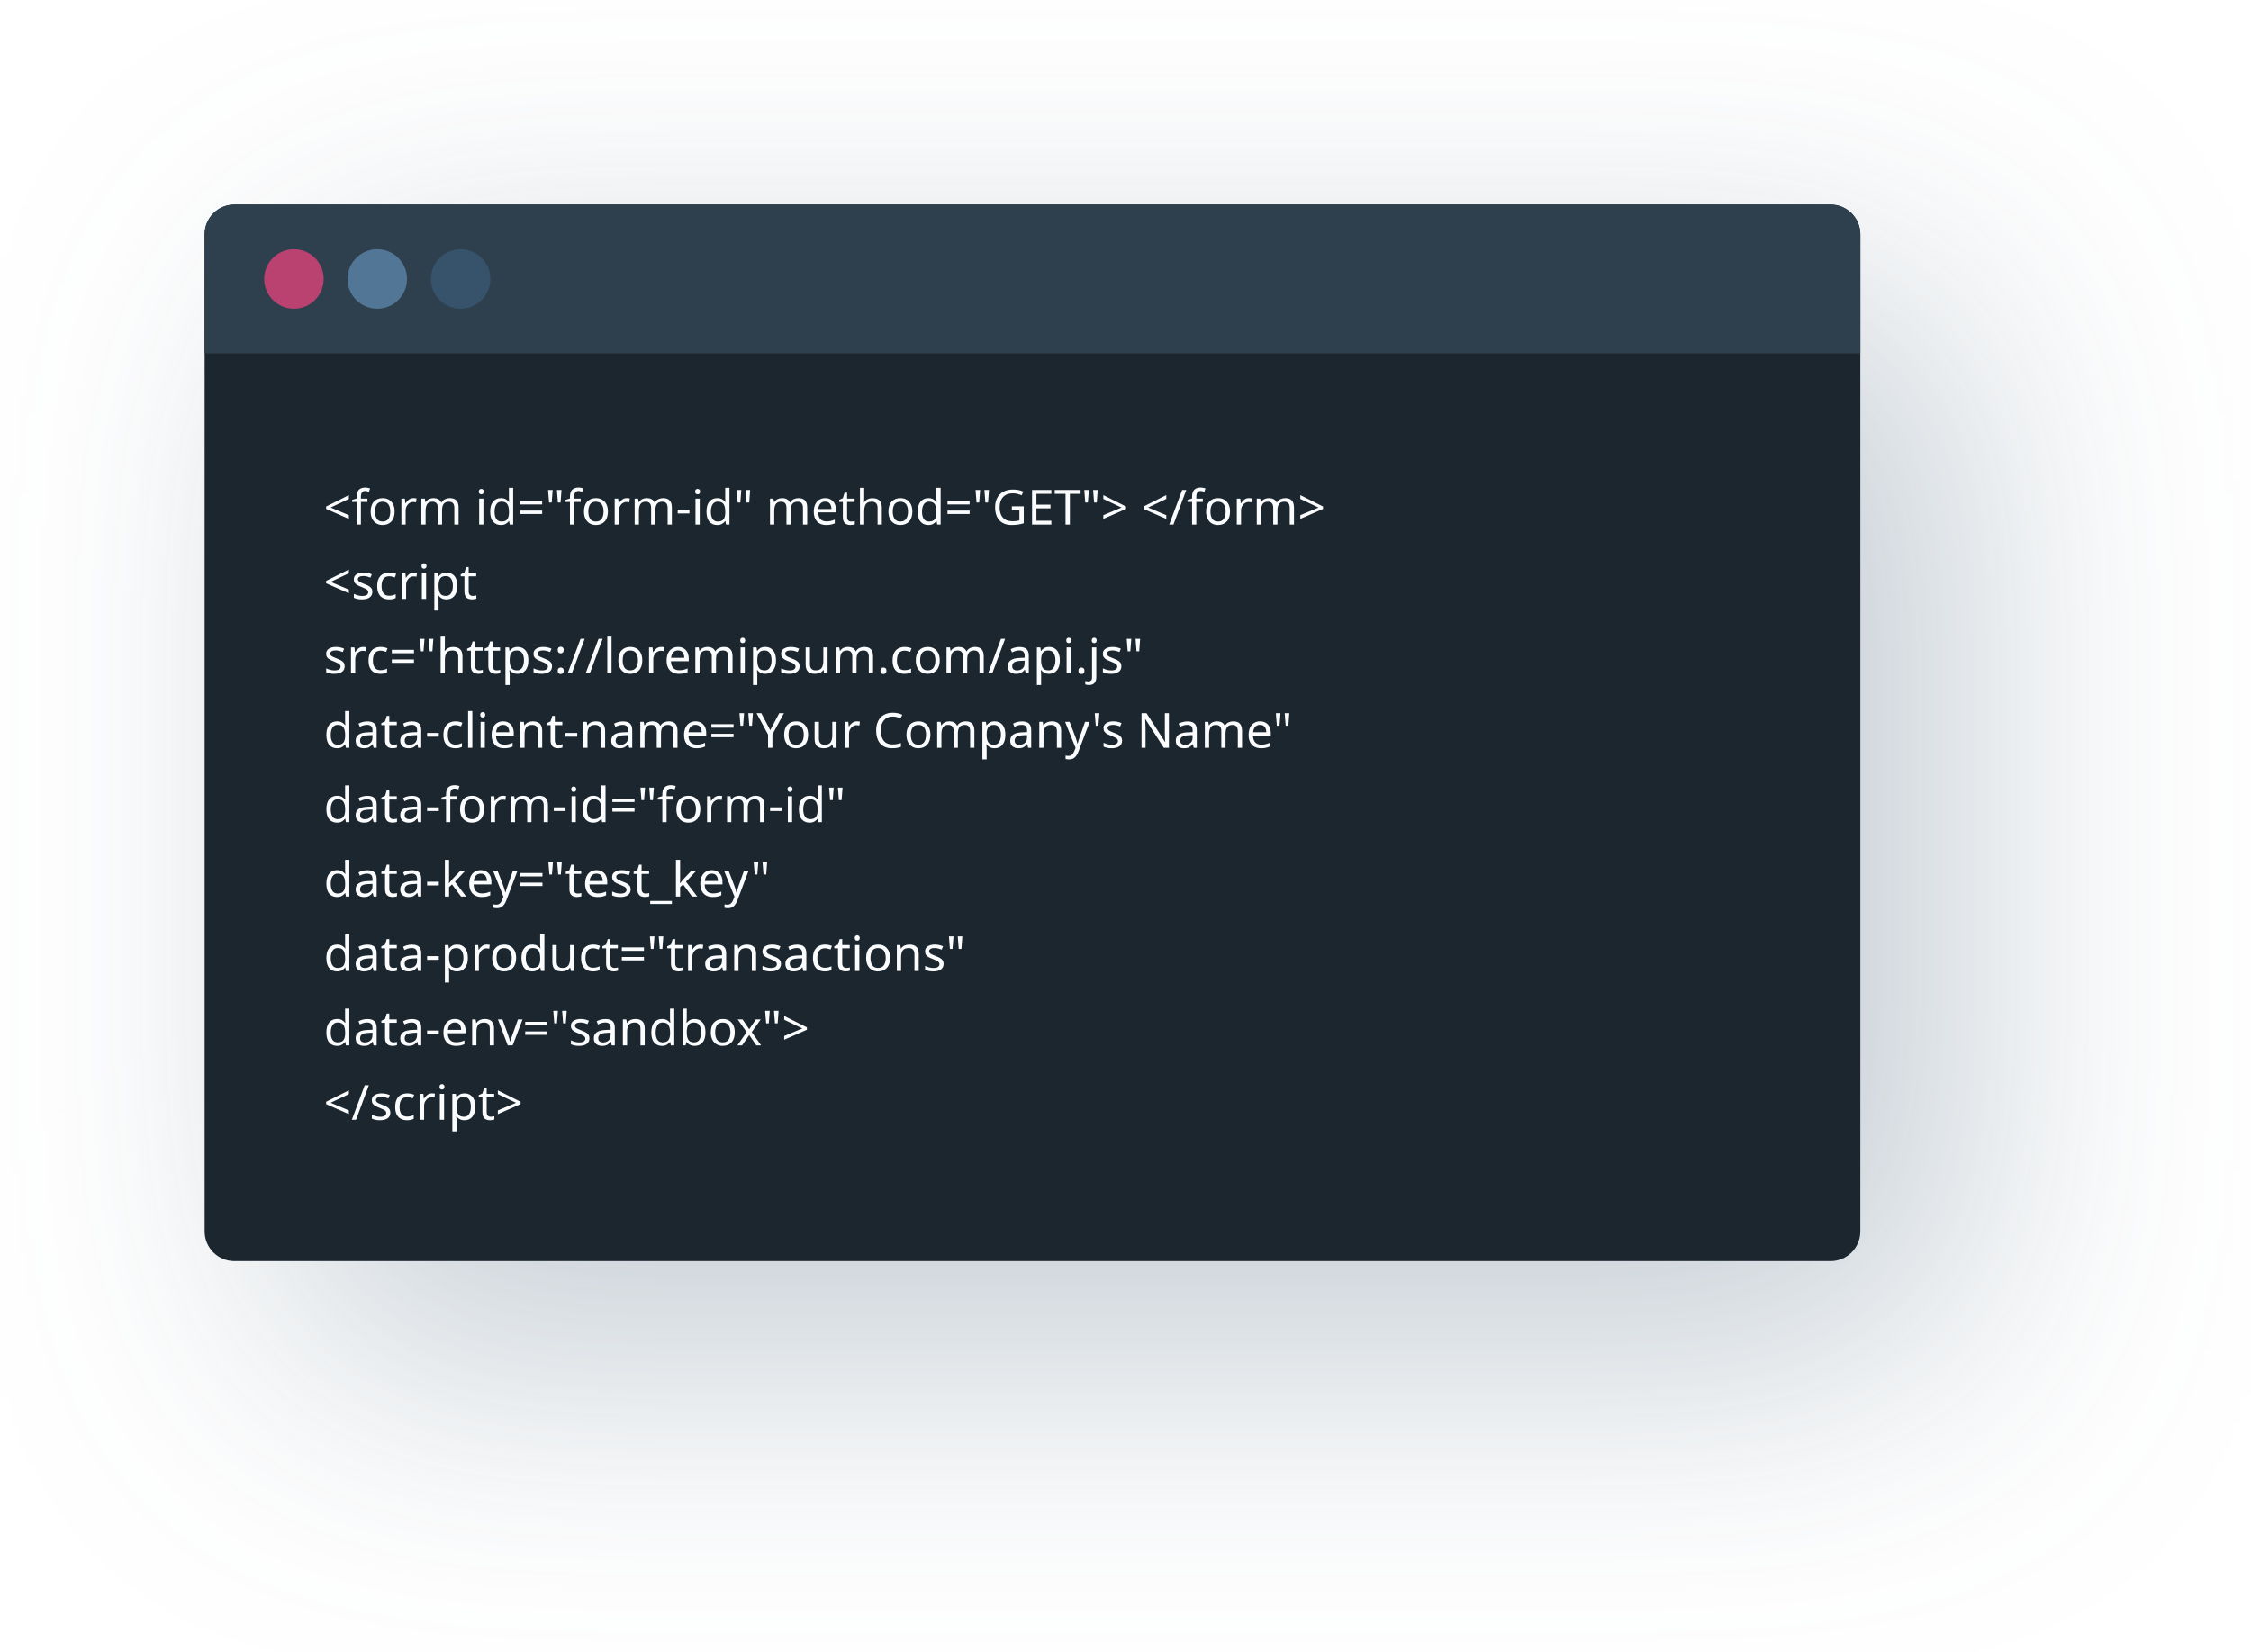
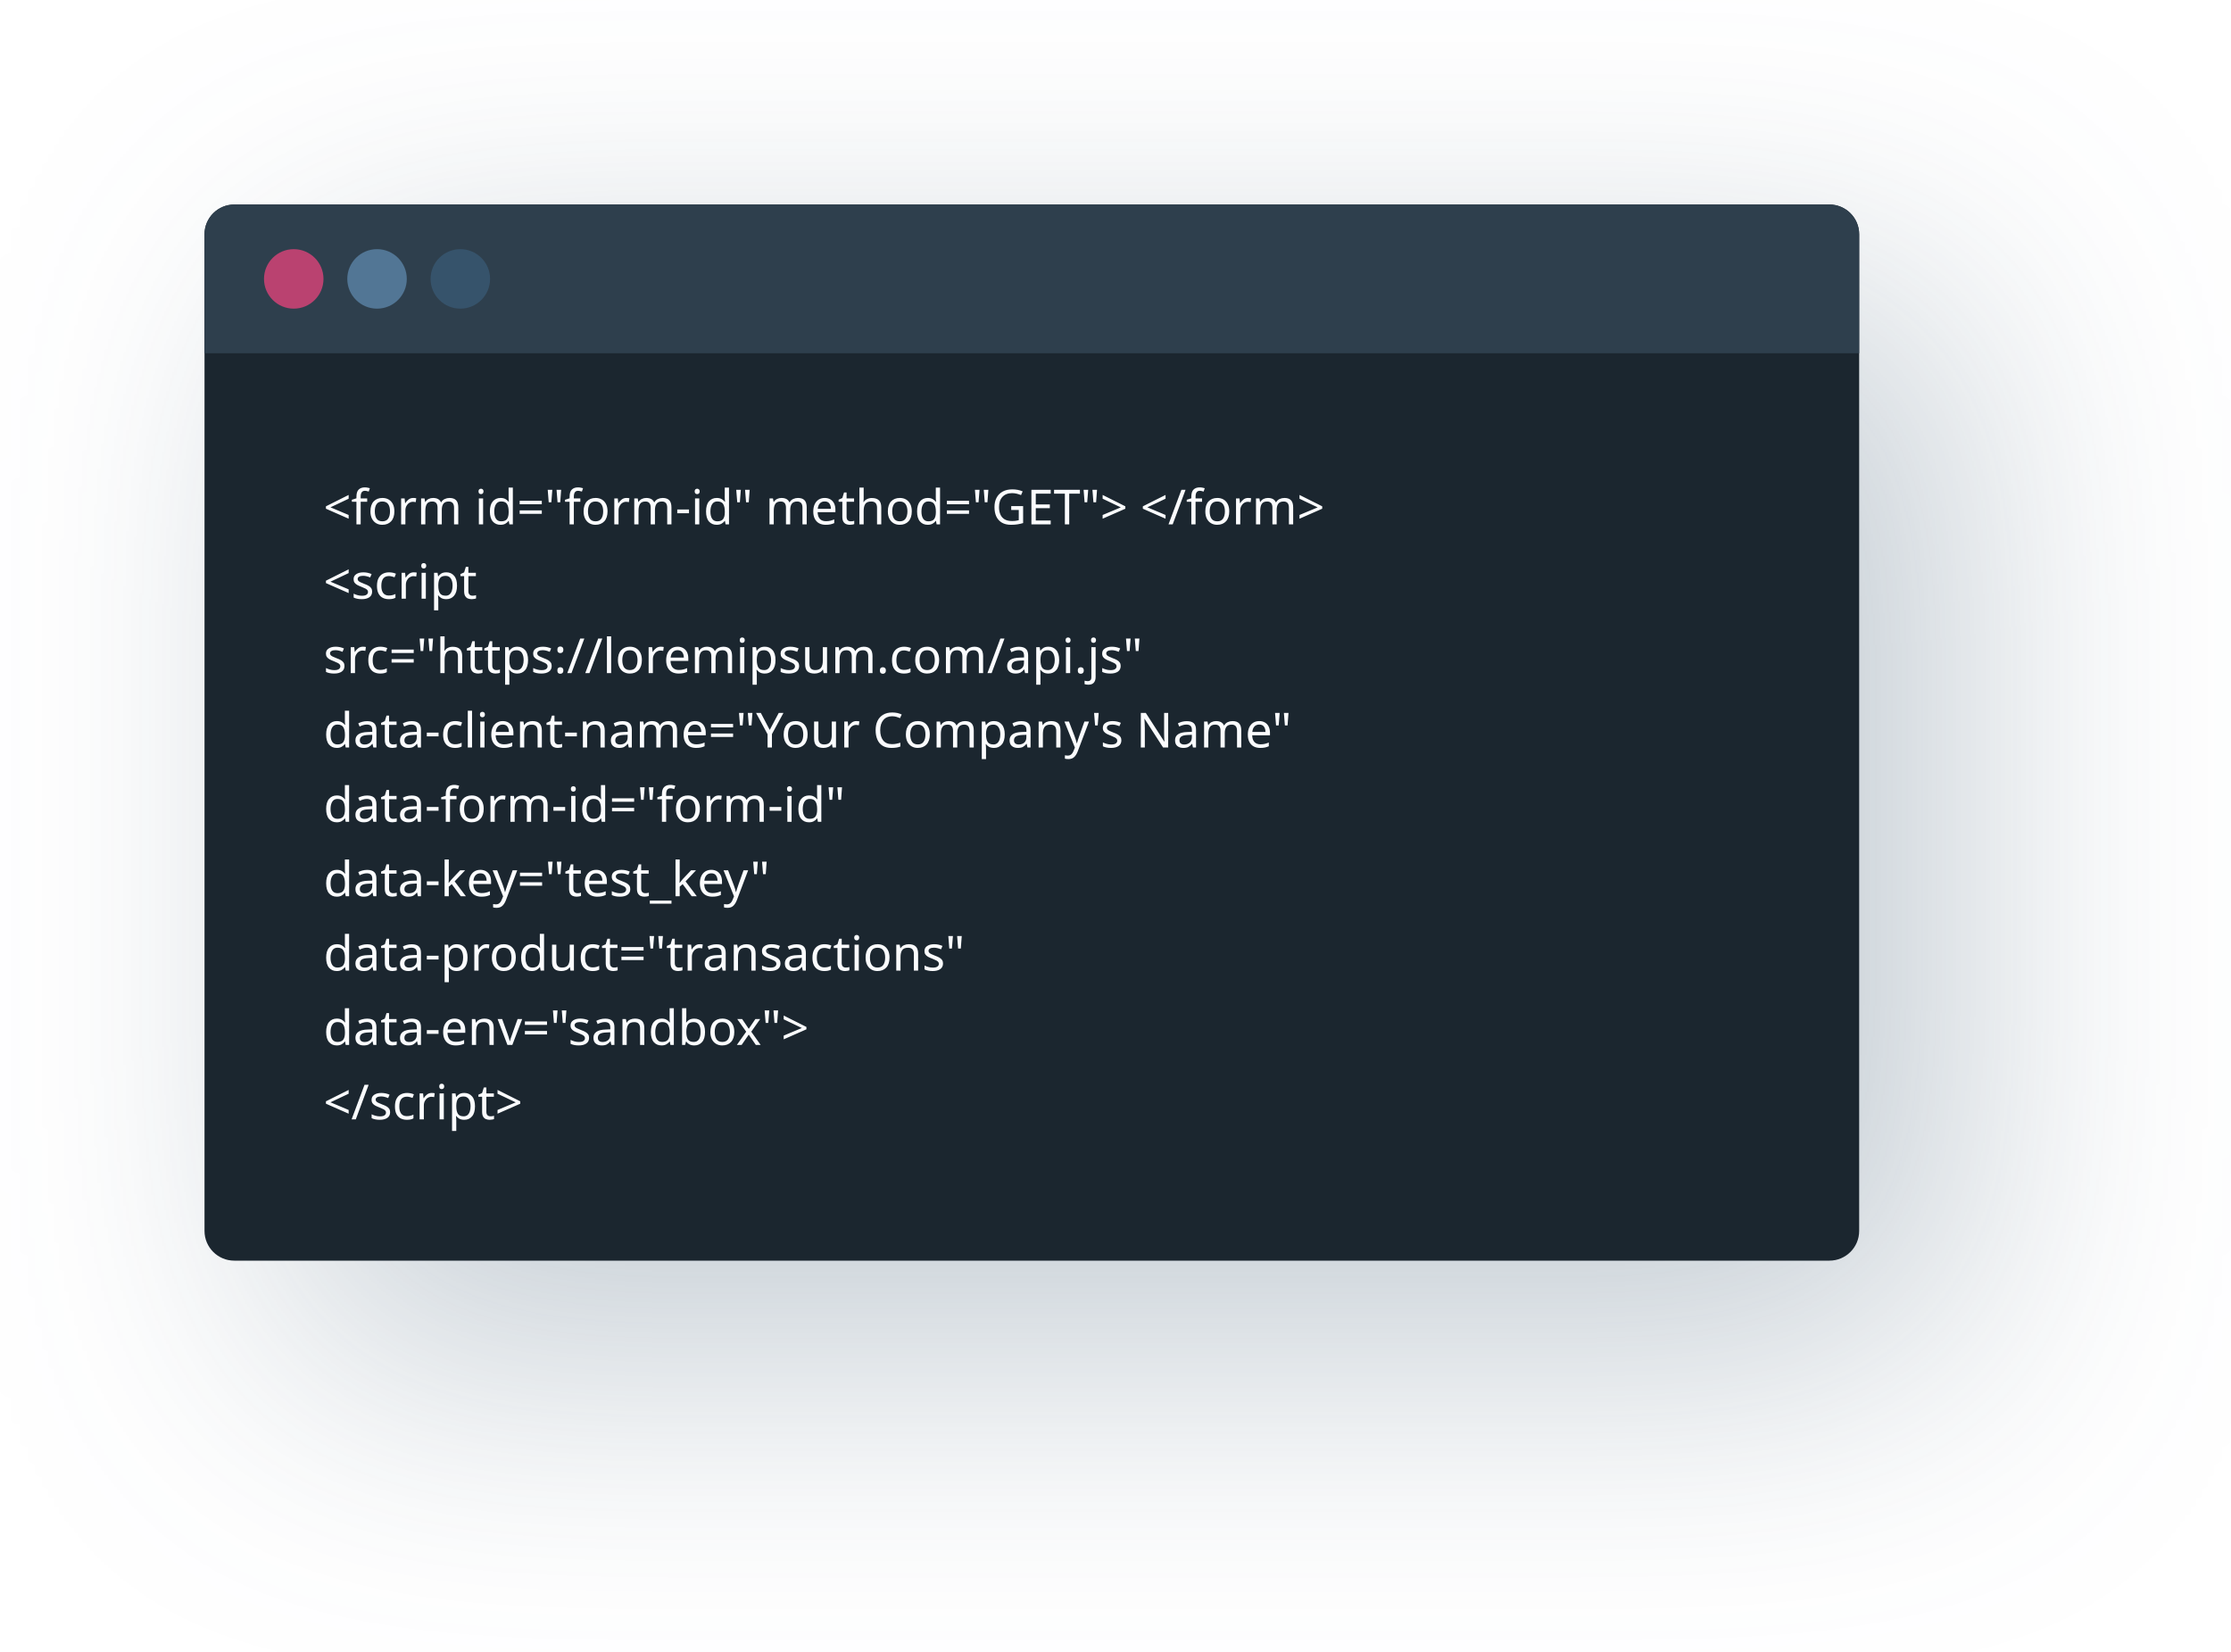
- <svg xmlns="http://www.w3.org/2000/svg" xmlns:xlink="http://www.w3.org/1999/xlink" width="605" height="444">
+ <svg xmlns="http://www.w3.org/2000/svg" xmlns:xlink="http://www.w3.org/1999/xlink" width="600" height="444">
  <defs>
    <filter x="-24.2%" y="-37.9%" width="159.6%" height="193.3%" filterUnits="objectBoundingBox" id="a">
      <feOffset dx="25" dy="25" in="SourceAlpha" result="shadowOffsetOuter1" />
      <feGaussianBlur stdDeviation="40" in="shadowOffsetOuter1" result="shadowBlurOuter1" />
      <feColorMatrix values="0 0 0 0 0.212 0 0 0 0 0.325 0 0 0 0 0.419 0 0 0 0.301 0" in="shadowBlurOuter1" />
    </filter>
    <rect id="b" x="0" y="0" width="445" height="284" rx="8" />
  </defs>
  <g fill="none" fill-rule="evenodd">
    <g transform="translate(55 55)">
      <use fill="#000" filter="url(#a)" xlink:href="#b" />
      <use fill="#1B262F" xlink:href="#b" />
    </g>
    <path d="M63 55h429a8 8 0 018 8v32H55V63a8 8 0 018-8z" fill="#2E3F4D" />
    <g transform="translate(71 67)">
      <circle fill="#BA4270" cx="8" cy="8" r="8" />
      <circle fill="#527695" cx="30.4" cy="8" r="8" />
      <circle fill="#36536B" cx="52.8" cy="8" r="8" />
    </g>
    <text font-family="RobotoMono-Regular, Roboto Mono" font-size="13" fill="#FBFCFE" transform="translate(55 55)">
      <tspan x="32" y="86">&lt;form id="form-id" method="GET"&gt; &lt;/form&gt;</tspan>
      <tspan x="32" y="106">&lt;script</tspan>
-       <tspan x="32" y="126"> src="https://loremipsum.com/api.js"</tspan>
-       <tspan x="32" y="146"> data-client-name="Your Company's Name"</tspan>
-       <tspan x="32" y="166"> data-form-id="form-id"</tspan>
-       <tspan x="32" y="186"> data-key="test_key"</tspan>
-       <tspan x="32" y="206"> data-product="transactions"</tspan>
-       <tspan x="32" y="226"> data-env="sandbox"&gt;</tspan>
+       <tspan x="32" y="126">src="https://loremipsum.com/api.js"</tspan>
+       <tspan x="32" y="146">data-client-name="Your Company's Name"</tspan>
+       <tspan x="32" y="166">data-form-id="form-id"</tspan>
+       <tspan x="32" y="186">data-key="test_key"</tspan>
+       <tspan x="32" y="206">data-product="transactions"</tspan>
+       <tspan x="32" y="226">data-env="sandbox"&gt;</tspan>
      <tspan x="32" y="246">&lt;/script&gt;</tspan>
    </text>
  </g>
</svg>
